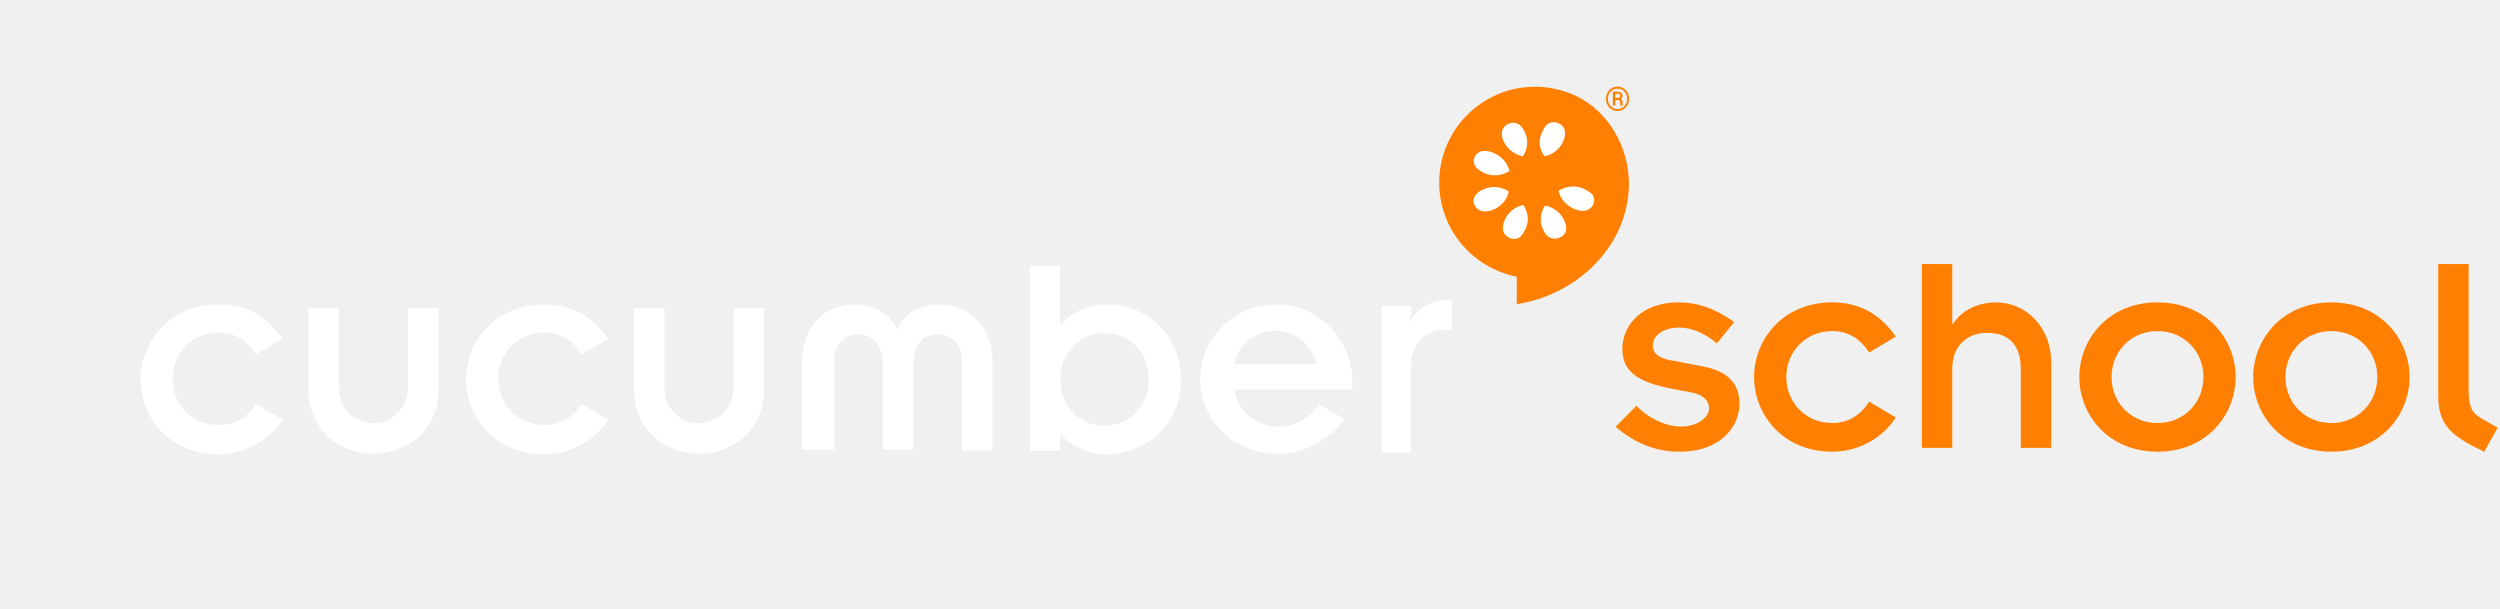
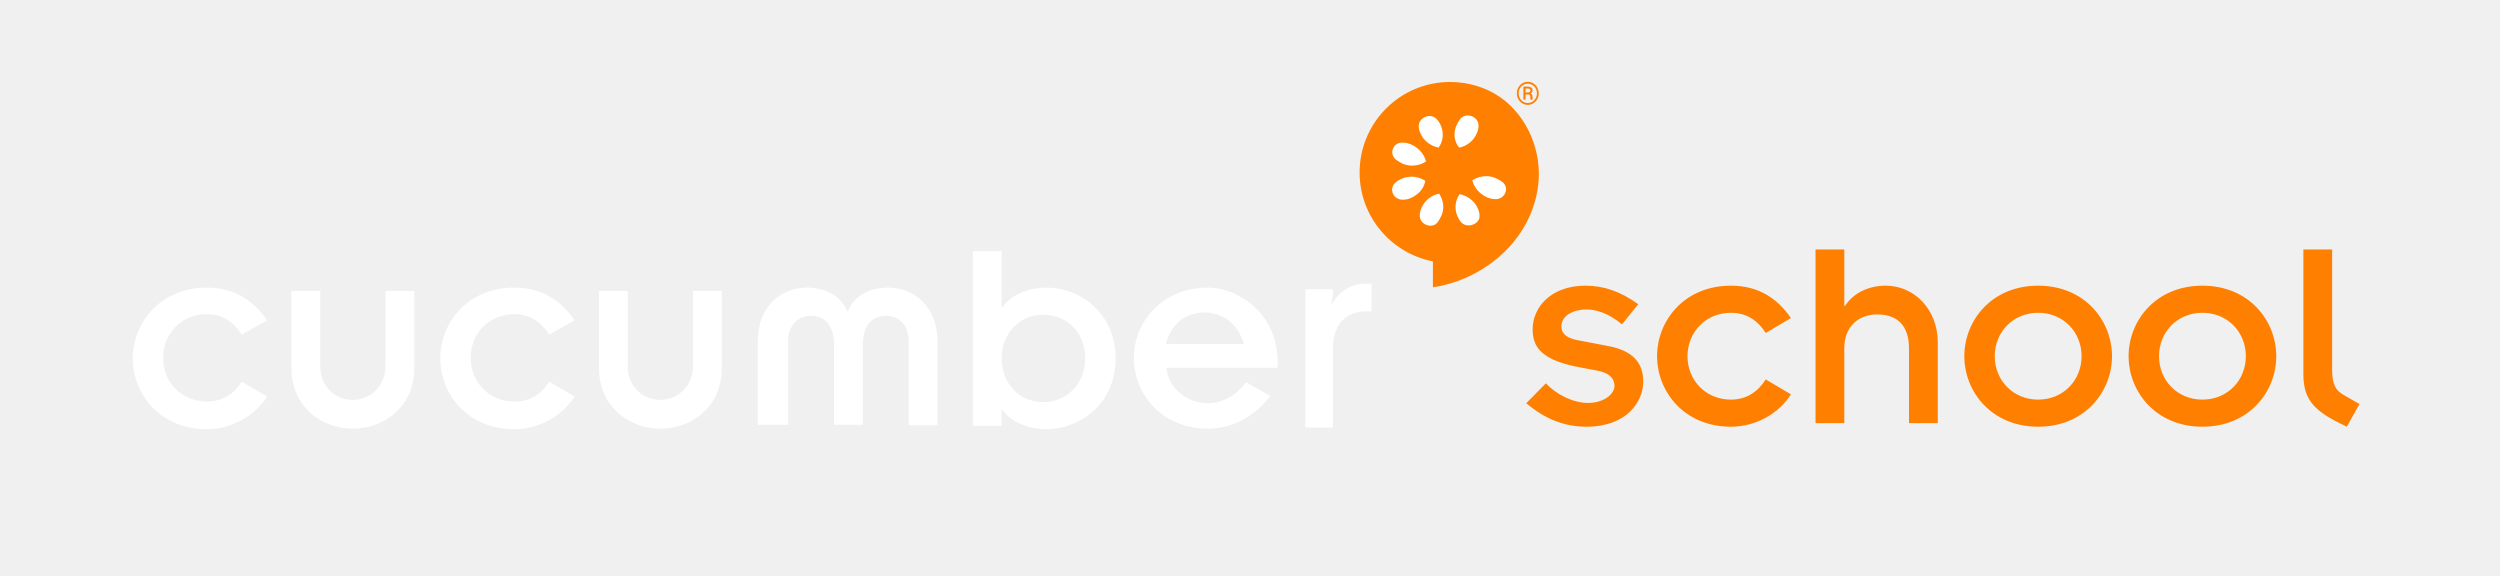
- <svg xmlns="http://www.w3.org/2000/svg" width="427" height="104" viewBox="0 0 427 104">
+ <svg xmlns="http://www.w3.org/2000/svg" width="452" height="104" viewBox="0 0 452 104">
  <g fill="none" fill-rule="evenodd">
-     <path d="M0 0h298v104H0z" />
+     <path d="M0 0h452v104H0z" />
    <path d="M247 51.3c-3 0-4.9 1.5-6.3 3.8 0-.6.3-1.3.3-1.8v-1h-5v25h5V62.9c0-4.1 2.2-6.6 6-6.6h1v-5h-1zM43.7 60.5c-1.4-2.2-3.4-3.7-6.3-3.7-4.6 0-7.9 3.5-7.9 7.9s3.3 7.9 7.9 7.9c2.9 0 4.9-1.4 6.3-3.6l4.6 2.7c-2.2 3.4-6.3 5.9-10.9 5.9-8.5 0-13.4-6.4-13.4-12.8S29 52 37.4 52c5.2 0 8.5 2.5 10.9 5.9l-4.6 2.6zm9-7.9h5.2v13.6c0 3.6 2.6 6.1 5.9 6.1 3.2 0 5.9-2.6 5.9-6.1V52.6h5.2v14c0 6.8-5.3 10.9-11.1 10.9s-11.1-4.1-11.1-10.9v-14zm46.6 7.9c-1.4-2.2-3.4-3.7-6.3-3.7-4.6 0-7.9 3.5-7.9 7.9s3.3 7.9 7.9 7.9c2.9 0 4.9-1.4 6.3-3.6l4.6 2.7c-2.2 3.4-6.3 5.9-10.9 5.9-8.5 0-13.4-6.4-13.4-12.8S84.5 52 93 52c5.2 0 8.5 2.5 10.9 5.9l-4.6 2.6zm9-7.9h5.2v13.6c0 3.6 2.6 6.1 5.9 6.1 3.2 0 5.9-2.6 5.9-6.1V52.6h5.2v14c0 6.8-5.3 10.9-11.1 10.9s-11.1-4.1-11.1-10.9v-14zm28.7 9.1c0-6.2 4.1-9.7 8.9-9.7 3.7 0 6.3 1.8 7.3 4.3h.1c1-2.6 3.6-4.3 7.3-4.3 4.8 0 8.9 3.6 8.9 9.7v15.2h-5.2V61.7c0-2.9-1.8-4.6-4-4.6-2.5 0-4.3 1.5-4.3 5.3v14.4h-5.2V62.4c0-3.8-1.8-5.3-4.3-5.3-2.2 0-4 1.7-4 4.6v15.1H137V61.7zm38.9-16.3h5.2v10.2h.1c1.2-2 4.5-3.6 7.9-3.6 6.3 0 12.6 4.7 12.6 12.8 0 8.1-6.3 12.8-12.6 12.8-3.4 0-6.7-1.6-7.9-3.6h-.1v3h-5.2V45.4zm12.7 11.5c-4.3 0-7.5 3.4-7.5 7.9s3.2 7.9 7.5 7.9c4.4 0 7.6-3.4 7.6-7.9 0-4.6-3.2-7.9-7.6-7.9zm41.1 14.7c-2.9 3.7-6.9 5.9-11.3 5.9-8.5 0-13.4-6.4-13.4-12.8S210 52 218.4 52c5 0 12.6 4.2 12.6 13.6v.9h-20.1c.3 3.7 3.8 6.4 7.4 6.4 2.8 0 5.2-1.4 7-3.8l4.4 2.5zm-4.8-9.4c-1.1-3.7-3.8-5.7-7.2-5.7-3.3 0-6 2.1-6.9 5.7h14.1z" fill="#ffffff" />
    <path d="M262.192 14.82c-9.05 0-16.375 7.324-16.375 16.375 0 7.968 5.712 14.589 13.25 16.062v4.688c9.8-1.478 18.478-9.257 19.125-19.47.39-6.146-2.675-12.42-7.844-15.468a13.755 13.755 0 0 0-.906-.5c-.315-.155-.64-.306-.969-.437-.104-.044-.207-.084-.312-.125-.288-.107-.578-.226-.875-.313a16.246 16.246 0 0 0-5.094-.812z" fill="#FF7F00" />
    <path d="M265.567 20.882a1.787 1.787 0 0 0-1.562.625c-.3.4-.488.788-.688 1.188-.6 1.4-.4 2.9.5 4 1.4-.3 2.588-1.194 3.188-2.594.2-.4.312-.913.312-1.313.063-1.062-.816-1.81-1.75-1.906zm-7.281.094c-.913.087-1.781.812-1.781 1.812 0 .4.112.913.312 1.313.6 1.4 1.881 2.294 3.281 2.594.8-1.1 1.007-2.6.407-4-.2-.4-.388-.794-.688-1.094a1.757 1.757 0 0 0-1.531-.625zm-4.906 4.812c-1.577.081-2.282 2.063-.97 3.094.4.3.788.519 1.188.719 1.4.6 3.02.394 4.22-.406-.3-1.3-1.32-2.494-2.72-3.094-.5-.2-.906-.313-1.406-.313-.112-.012-.207-.005-.312 0zm15.406 6.063a4.574 4.574 0 0 0-2.594.75c.3 1.3 1.319 2.494 2.719 3.094.5.2.906.312 1.406.312 1.8.1 2.681-2.125 1.281-3.125-.4-.3-.787-.487-1.187-.687a4.32 4.32 0 0 0-1.625-.344zm-13.656.094c-.55.01-1.1.118-1.625.343-.5.2-.888.42-1.188.72-1.3 1.1-.425 3.193 1.375 3.093.5 0 1.006-.113 1.406-.313 1.4-.6 2.394-1.793 2.594-3.093a4.475 4.475 0 0 0-2.562-.75zm5.062 3.062c-1.4.3-2.587 1.194-3.187 2.594-.2.4-.313.881-.313 1.281-.1 1.7 2.219 2.613 3.219 1.313.3-.4.487-.788.687-1.188.6-1.3.394-2.8-.406-4zm3.719.094c-.8 1.1-1.006 2.6-.406 4 .2.4.387.794.687 1.094 1.1 1.2 3.413.312 3.313-1.188 0-.4-.113-.912-.313-1.312-.6-1.4-1.881-2.294-3.281-2.594z" fill="#FFF" />
-     <path fill="#FF7F00" d="M274.3 16.87q0-.29.07-.56.07-.27.2-.5.13-.23.31-.42.18-.19.4-.32.22-.13.47-.21.25-.07.53-.07.27 0 .52.07.25.08.47.21.22.13.4.32.18.19.31.42.13.23.2.5t.07.56q0 .3-.07.56-.07.27-.2.51-.13.23-.31.42-.18.18-.4.32-.22.13-.47.21-.25.07-.52.07-.28 0-.53-.07-.25-.08-.47-.21-.22-.14-.4-.32-.18-.19-.31-.42-.13-.24-.2-.51-.07-.26-.07-.56m.32 0q0 .37.13.69.13.32.36.56.22.24.52.37.3.14.65.14.34 0 .64-.14.3-.13.53-.37.22-.24.35-.56.13-.32.13-.69 0-.37-.13-.69-.13-.32-.35-.55-.23-.24-.53-.37-.3-.13-.64-.13-.35 0-.65.13-.3.13-.52.37-.23.23-.36.55-.13.32-.13.69m1.25.21v.94h-.39v-2.36h.76q.21 0 .37.04.17.05.29.13.11.09.18.23.06.13.06.31t-.09.3q-.09.13-.27.22.1.04.16.1.07.06.11.13.04.08.06.16.02.09.02.19v.15q0 .11.01.2 0 .09.03.16v.04h-.4q-.01-.04-.02-.09l-.02-.12v-.11V17.47q0-.2-.09-.29-.1-.1-.32-.1h-.45m0-.36h.43q.09 0 .17-.02.08-.02.14-.07.06-.04.1-.1.04-.06.04-.15 0-.1-.03-.17t-.08-.12q-.06-.04-.16-.06-.09-.02-.24-.02h-.37v.71z">
+     <path fill="#FF7F00" d="M274.25 16.87q0-.29.07-.56.07-.27.2-.5.13-.23.31-.42.18-.19.4-.32.22-.13.47-.21.25-.07.53-.07.27 0 .52.07.25.08.47.21.22.13.4.32.18.19.31.42.13.23.2.5t.07.56q0 .3-.07.56-.07.27-.2.51-.13.23-.31.42-.18.18-.4.32-.22.13-.47.21-.25.07-.52.07-.28 0-.53-.07-.25-.08-.47-.21-.22-.14-.4-.32-.18-.19-.31-.42-.13-.24-.2-.51-.07-.26-.07-.56m.32 0q0 .37.13.69.13.32.36.56.22.24.52.37.3.14.65.14.34 0 .64-.14.3-.13.53-.37.22-.24.35-.56.13-.32.13-.69 0-.37-.13-.69-.13-.32-.35-.55-.23-.24-.53-.37-.3-.13-.64-.13-.35 0-.65.13-.3.13-.52.37-.23.23-.36.55-.13.32-.13.69m1.25.21v.94h-.39v-2.36h.76q.21 0 .37.04.17.05.29.13.11.09.18.23.06.13.06.31t-.09.3q-.09.13-.27.22.1.04.16.1.07.06.11.13.04.08.06.16.02.09.02.19v.15q0 .11.01.2 0 .09.03.16v.04h-.4q-.01-.04-.02-.09l-.02-.12v-.11V17.47q0-.2-.09-.29-.1-.1-.32-.1h-.45m0-.36h.43q.09 0 .17-.02.08-.02.14-.07.06-.04.1-.1.04-.06.04-.15 0-.1-.03-.17t-.08-.12q-.06-.04-.16-.06-.09-.02-.24-.02h-.37v.71z">
        </path>
    <path fill="#FF7F00" d="M275.95 72.9c3.3 2.8 6.8 4.25 10.9 4.25 7.35 0 10.25-4.6 10.25-8.15 0-3.6-2.1-5.65-6.4-6.45l-5.25-1c-2-.35-3.15-1.1-3.15-2.55 0-1.95 2.2-3.05 4.45-3.05 1.7 0 3.95.55 6.5 2.7L296.2 55c-3.3-2.35-6.25-3.35-9.6-3.35-6.05 0-9.5 3.8-9.5 7.9 0 3.45 1.9 5.65 8.7 6.9l2.95.55c1.9.35 3.15 1.2 3.15 2.8 0 1.35-1.8 3.05-4.8 3.05-2.7 0-5.75-1.55-7.6-3.55zm47.85-15.4c-2.35-3.4-5.7-5.85-10.85-5.85-8.45 0-13.35 6.35-13.35 12.75s4.9 12.75 13.35 12.75c4.6 0 8.7-2.45 10.85-5.85l-4.55-2.7c-1.4 2.2-3.45 3.65-6.3 3.65-4.55 0-7.85-3.5-7.85-7.85s3.3-7.85 7.85-7.85c2.95 0 4.9 1.5 6.3 3.65zm4.45 19h5.2V62.95c0-3.95 2.6-6.1 5.95-6.1 3.45 0 5.75 1.8 5.75 6.2V76.5h5.2V61.9c0-6-4.3-10.25-9.4-10.25-3.3 0-5.95 1.45-7.4 3.7h-.1V45.1h-5.2zm26.9-12.1c0 6.4 4.9 12.75 13.35 12.75s13.35-6.35 13.35-12.75-4.9-12.75-13.35-12.75S355.15 58 355.15 64.4zm5.5 0c0-4.35 3.3-7.85 7.85-7.85s7.85 3.5 7.85 7.85-3.3 7.85-7.85 7.85-7.85-3.5-7.85-7.85zm24.2 0c0 6.4 4.9 12.75 13.35 12.75s13.35-6.35 13.35-12.75-4.9-12.75-13.35-12.75S384.85 58 384.85 64.4zm5.5 0c0-4.35 3.3-7.85 7.85-7.85s7.85 3.5 7.85 7.85-3.3 7.85-7.85 7.85-7.85-3.5-7.85-7.85zm26.1-19.3v22.6c0 5.05 2.5 6.9 7.85 9.45l2.3-4.1-2.8-1.6c-1.55-.9-2.15-1.9-2.15-4.7V45.1z">
        </path>
  </g>
</svg>
